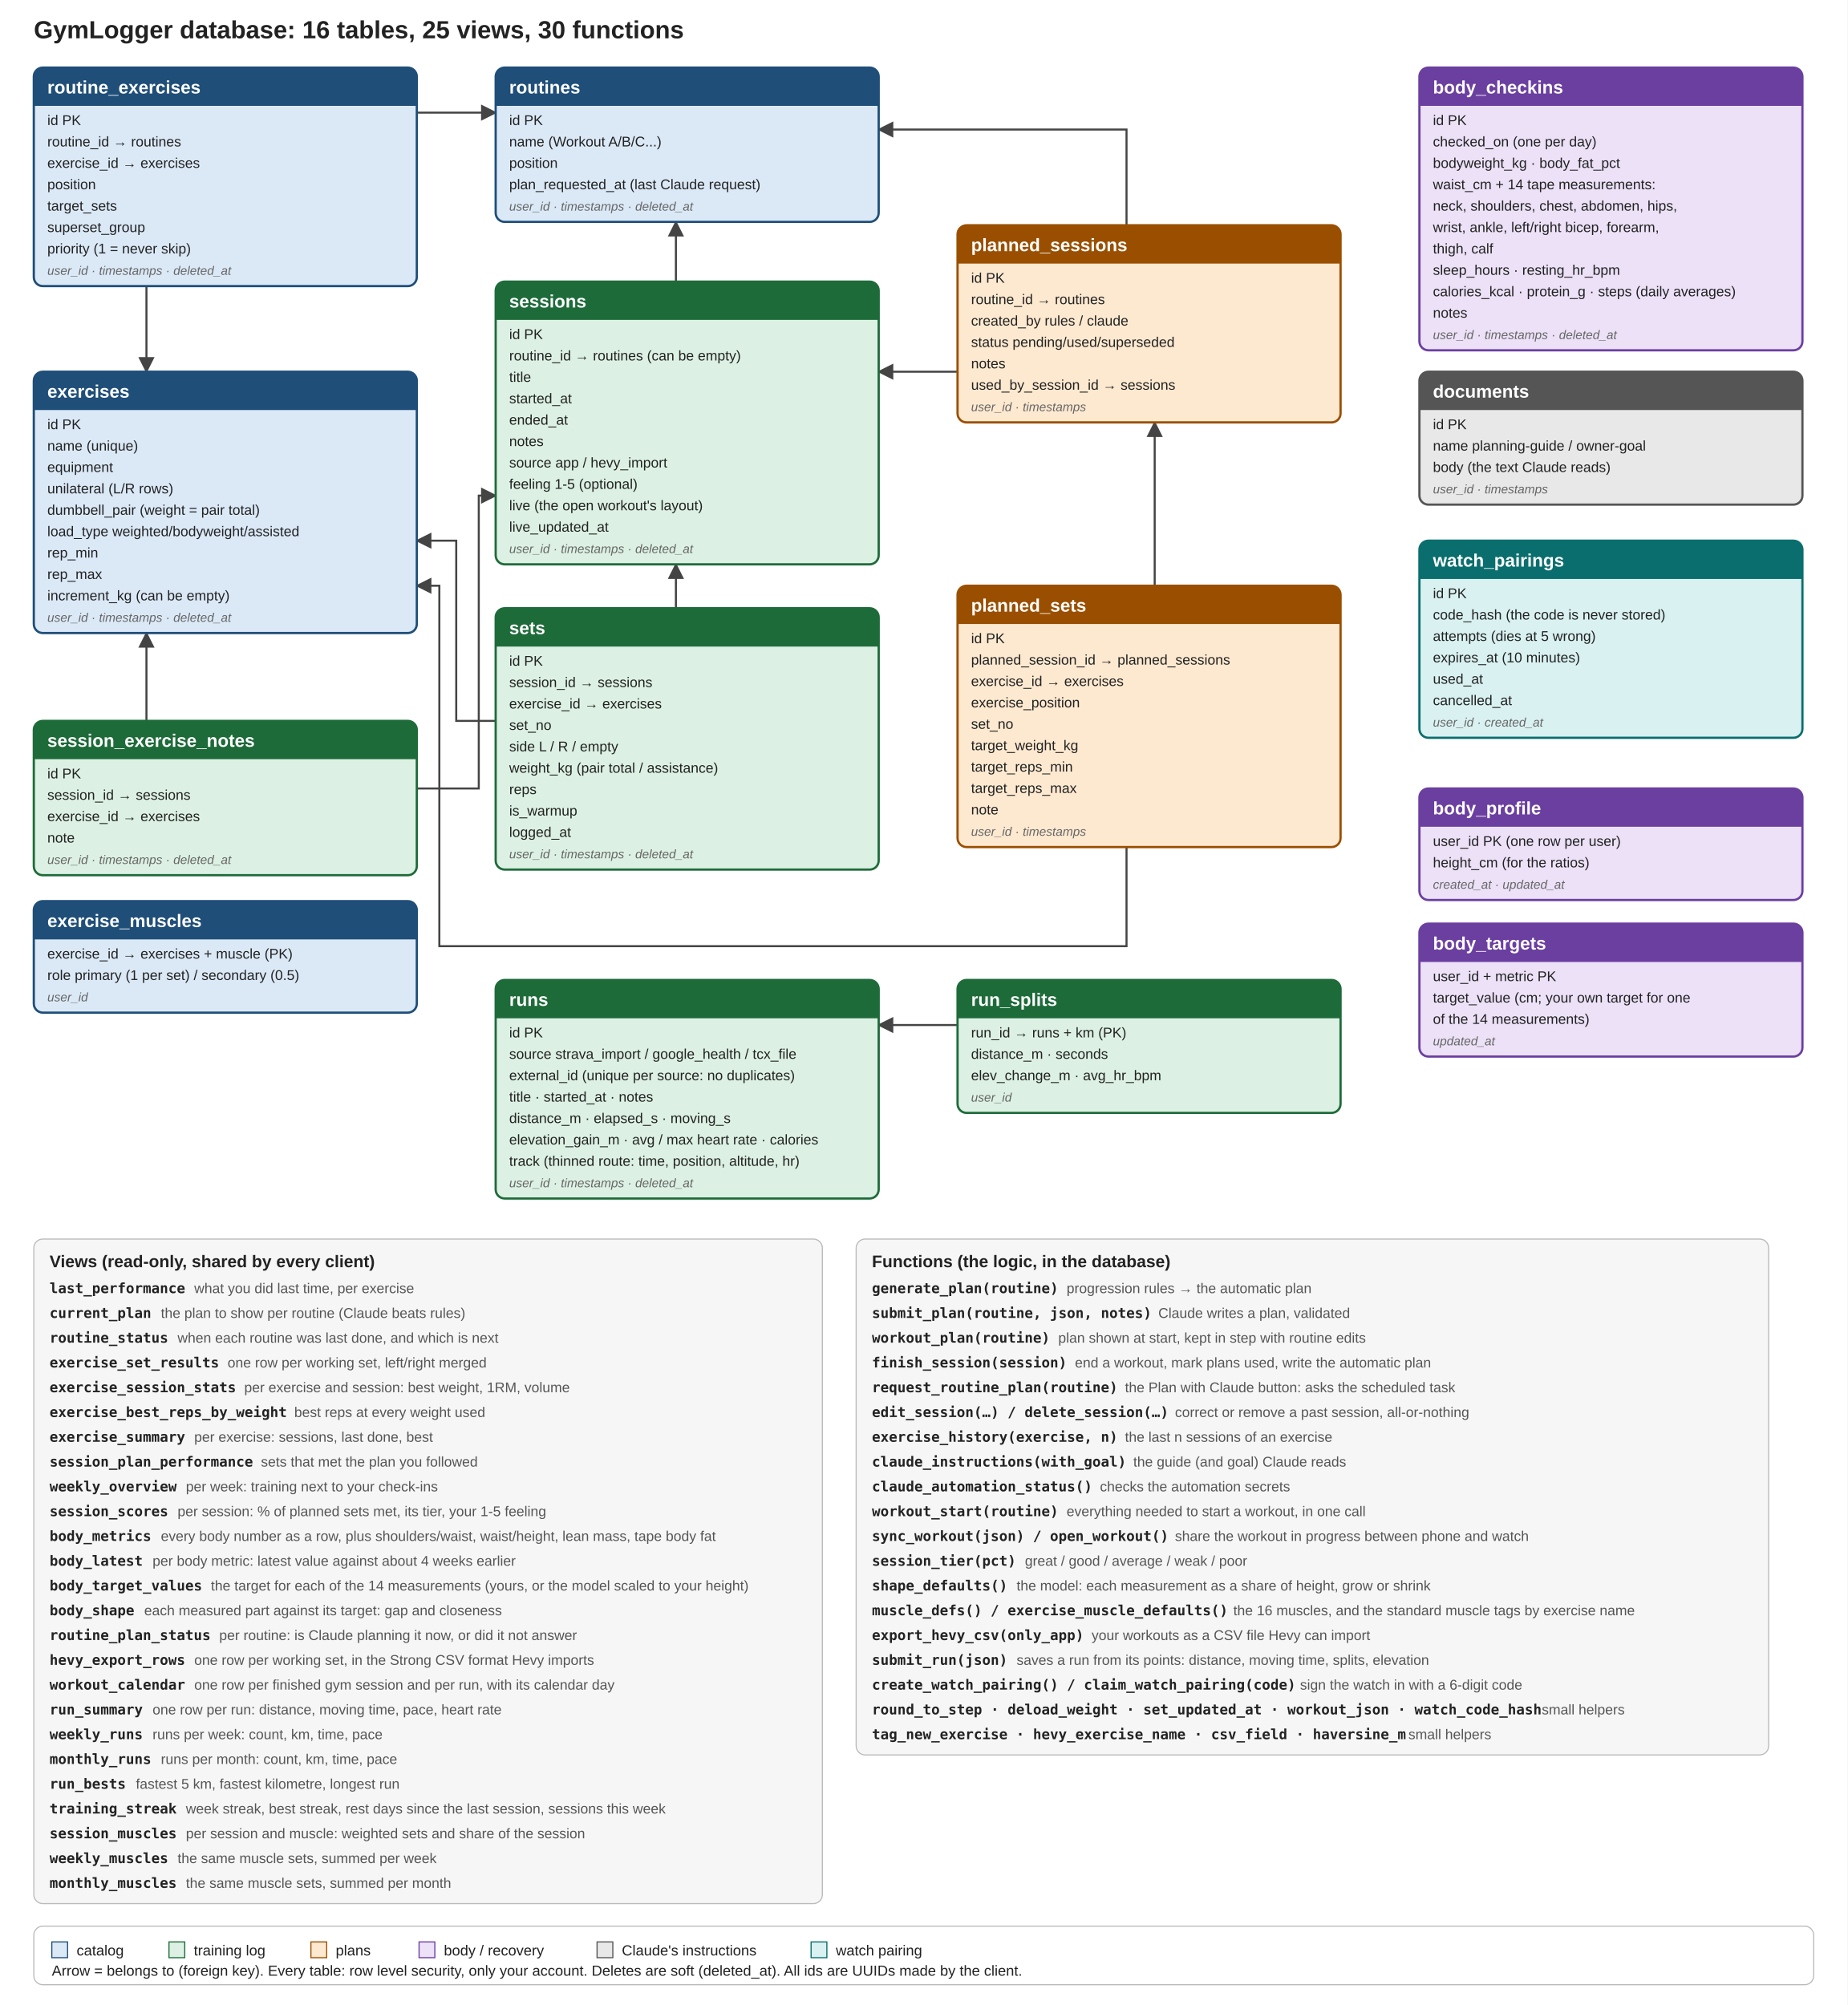
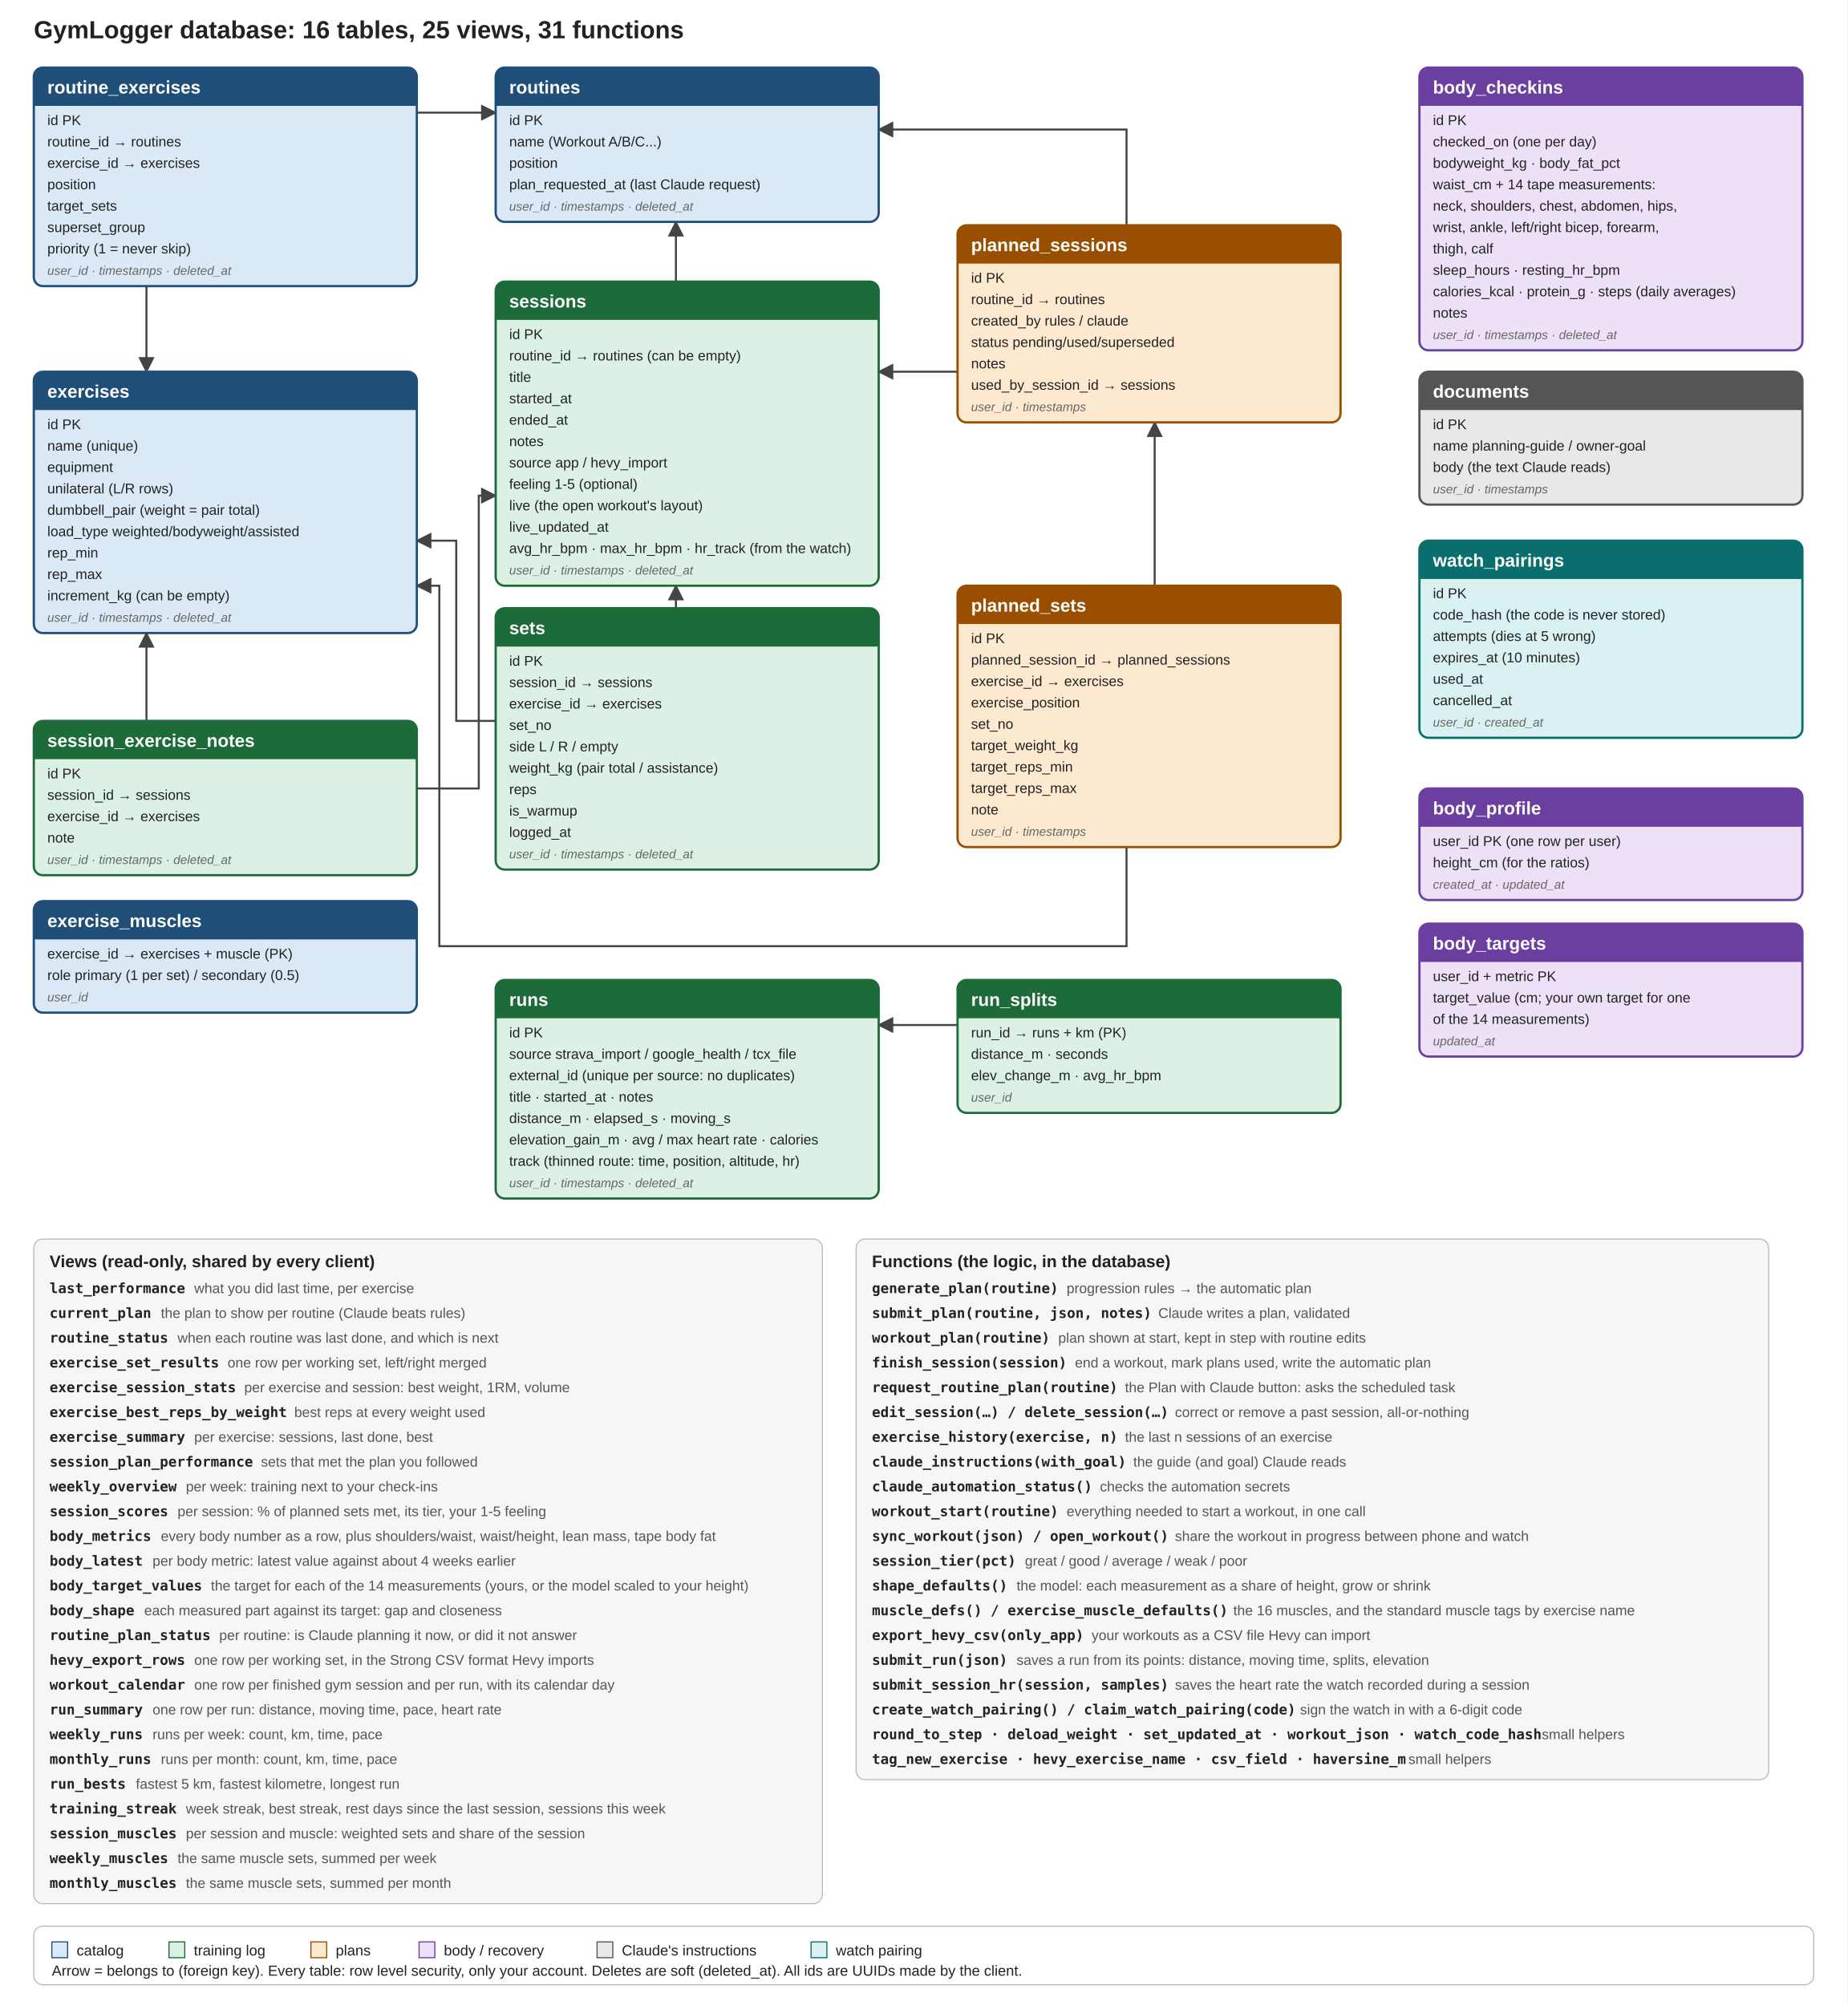
<svg xmlns="http://www.w3.org/2000/svg" width="1640" height="1780" viewBox="0 0 1640 1780" font-family="Segoe UI, Arial, sans-serif">
  <defs>
    <marker id="arr" viewBox="0 0 10 10" refX="9" refY="5" markerWidth="8" markerHeight="8" orient="auto">
      <path d="M0 0 L10 5 L0 10 z" fill="#444" />
    </marker>
  </defs>
  <rect width="1640" height="1780" fill="#fff" />
-   <text x="30" y="34" font-size="22" font-weight="700" fill="#222">GymLogger database: 16 tables, 25 views, 30 functions</text>
+   <text x="30" y="34" font-size="22" font-weight="700" fill="#222">GymLogger database: 16 tables, 25 views, 31 functions</text>
  <path d="M370 100 L440 100" fill="none" stroke="#444" stroke-width="1.8" marker-end="url(#arr)" />
  <path d="M130 254 L130 330" fill="none" stroke="#444" stroke-width="1.8" marker-end="url(#arr)" />
  <path d="M600 250 L600 197" fill="none" stroke="#444" stroke-width="1.8" marker-end="url(#arr)" />
-   <path d="M600 540 L600 501" fill="none" stroke="#444" stroke-width="1.8" marker-end="url(#arr)" />
+   <path d="M600 540 L600 520" fill="none" stroke="#444" stroke-width="1.8" marker-end="url(#arr)" />
  <path d="M440 640 L405 640 L405 480 L370 480" fill="none" stroke="#444" stroke-width="1.8" marker-end="url(#arr)" />
  <path d="M1000 200 L1000 115 L780 115" fill="none" stroke="#444" stroke-width="1.8" marker-end="url(#arr)" />
  <path d="M850 330 L780 330" fill="none" stroke="#444" stroke-width="1.8" marker-end="url(#arr)" />
  <path d="M1025 520 L1025 375" fill="none" stroke="#444" stroke-width="1.8" marker-end="url(#arr)" />
  <path d="M1000 752 L1000 840 L390 840 L390 520 L370 520" fill="none" stroke="#444" stroke-width="1.8" marker-end="url(#arr)" />
  <path d="M130 640 L130 562" fill="none" stroke="#444" stroke-width="1.8" marker-end="url(#arr)" />
  <path d="M370 700 L425 700 L425 440 L440 440" fill="none" stroke="#444" stroke-width="1.8" marker-end="url(#arr)" />
  <path d="M850 910 L780 910" fill="none" stroke="#444" stroke-width="1.8" marker-end="url(#arr)" />
  <rect x="30" y="60" width="340" height="194" rx="8" fill="#dbe9f7" stroke="#1f4e79" stroke-width="2" />
  <path d="M30 68 a8 8 0 0 1 8 -8 h324 a8 8 0 0 1 8 8 v26 h-340 z" fill="#1f4e79" />
  <text x="42" y="83" font-size="16" font-weight="700" fill="#fff">routine_exercises</text>
  <text x="42" y="111" font-size="12.5" fill="#222">id  PK</text>
  <text x="42" y="130" font-size="12.5" fill="#222">routine_id  → routines</text>
  <text x="42" y="149" font-size="12.5" fill="#222">exercise_id  → exercises</text>
  <text x="42" y="168" font-size="12.5" fill="#222">position</text>
  <text x="42" y="187" font-size="12.5" fill="#222">target_sets</text>
  <text x="42" y="206" font-size="12.5" fill="#222">superset_group</text>
  <text x="42" y="225" font-size="12.5" fill="#222">priority  (1 = never skip)</text>
  <text x="42" y="244" font-size="11" fill="#666" font-style="italic">user_id · timestamps · deleted_at</text>
  <rect x="30" y="330" width="340" height="232" rx="8" fill="#dbe9f7" stroke="#1f4e79" stroke-width="2" />
  <path d="M30 338 a8 8 0 0 1 8 -8 h324 a8 8 0 0 1 8 8 v26 h-340 z" fill="#1f4e79" />
  <text x="42" y="353" font-size="16" font-weight="700" fill="#fff">exercises</text>
  <text x="42" y="381" font-size="12.5" fill="#222">id  PK</text>
  <text x="42" y="400" font-size="12.5" fill="#222">name  (unique)</text>
  <text x="42" y="419" font-size="12.5" fill="#222">equipment</text>
  <text x="42" y="438" font-size="12.5" fill="#222">unilateral  (L/R rows)</text>
  <text x="42" y="457" font-size="12.5" fill="#222">dumbbell_pair  (weight = pair total)</text>
  <text x="42" y="476" font-size="12.5" fill="#222">load_type  weighted/bodyweight/assisted</text>
  <text x="42" y="495" font-size="12.5" fill="#222">rep_min</text>
  <text x="42" y="514" font-size="12.5" fill="#222">rep_max</text>
  <text x="42" y="533" font-size="12.5" fill="#222">increment_kg  (can be empty)</text>
  <text x="42" y="552" font-size="11" fill="#666" font-style="italic">user_id · timestamps · deleted_at</text>
  <rect x="30" y="640" width="340" height="137" rx="8" fill="#dcf1e3" stroke="#1e6b3a" stroke-width="2" />
  <path d="M30 648 a8 8 0 0 1 8 -8 h324 a8 8 0 0 1 8 8 v26 h-340 z" fill="#1e6b3a" />
  <text x="42" y="663" font-size="16" font-weight="700" fill="#fff">session_exercise_notes</text>
  <text x="42" y="691" font-size="12.5" fill="#222">id  PK</text>
  <text x="42" y="710" font-size="12.5" fill="#222">session_id  → sessions</text>
  <text x="42" y="729" font-size="12.5" fill="#222">exercise_id  → exercises</text>
  <text x="42" y="748" font-size="12.5" fill="#222">note</text>
  <text x="42" y="767" font-size="11" fill="#666" font-style="italic">user_id · timestamps · deleted_at</text>
  <rect x="440" y="60" width="340" height="137" rx="8" fill="#dbe9f7" stroke="#1f4e79" stroke-width="2" />
  <path d="M440 68 a8 8 0 0 1 8 -8 h324 a8 8 0 0 1 8 8 v26 h-340 z" fill="#1f4e79" />
  <text x="452" y="83" font-size="16" font-weight="700" fill="#fff">routines</text>
  <text x="452" y="111" font-size="12.5" fill="#222">id  PK</text>
  <text x="452" y="130" font-size="12.5" fill="#222">name  (Workout A/B/C...)</text>
  <text x="452" y="149" font-size="12.5" fill="#222">position</text>
  <text x="452" y="168" font-size="12.5" fill="#222">plan_requested_at  (last Claude request)</text>
  <text x="452" y="187" font-size="11" fill="#666" font-style="italic">user_id · timestamps · deleted_at</text>
-   <rect x="440" y="250" width="340" height="251" rx="8" fill="#dcf1e3" stroke="#1e6b3a" stroke-width="2" />
+   <rect x="440" y="250" width="340" height="270" rx="8" fill="#dcf1e3" stroke="#1e6b3a" stroke-width="2" />
  <path d="M440 258 a8 8 0 0 1 8 -8 h324 a8 8 0 0 1 8 8 v26 h-340 z" fill="#1e6b3a" />
  <text x="452" y="273" font-size="16" font-weight="700" fill="#fff">sessions</text>
  <text x="452" y="301" font-size="12.5" fill="#222">id  PK</text>
  <text x="452" y="320" font-size="12.5" fill="#222">routine_id  → routines  (can be empty)</text>
  <text x="452" y="339" font-size="12.5" fill="#222">title</text>
  <text x="452" y="358" font-size="12.5" fill="#222">started_at</text>
  <text x="452" y="377" font-size="12.5" fill="#222">ended_at</text>
  <text x="452" y="396" font-size="12.5" fill="#222">notes</text>
  <text x="452" y="415" font-size="12.5" fill="#222">source  app / hevy_import</text>
  <text x="452" y="434" font-size="12.5" fill="#222">feeling  1-5 (optional)</text>
  <text x="452" y="453" font-size="12.5" fill="#222">live  (the open workout's layout)</text>
  <text x="452" y="472" font-size="12.5" fill="#222">live_updated_at</text>
-   <text x="452" y="491" font-size="11" fill="#666" font-style="italic">user_id · timestamps · deleted_at</text>
+   <text x="452" y="491" font-size="12.5" fill="#222">avg_hr_bpm · max_hr_bpm · hr_track  (from the watch)</text>
+   <text x="452" y="510" font-size="11" fill="#666" font-style="italic">user_id · timestamps · deleted_at</text>
  <rect x="440" y="540" width="340" height="232" rx="8" fill="#dcf1e3" stroke="#1e6b3a" stroke-width="2" />
  <path d="M440 548 a8 8 0 0 1 8 -8 h324 a8 8 0 0 1 8 8 v26 h-340 z" fill="#1e6b3a" />
  <text x="452" y="563" font-size="16" font-weight="700" fill="#fff">sets</text>
  <text x="452" y="591" font-size="12.5" fill="#222">id  PK</text>
  <text x="452" y="610" font-size="12.5" fill="#222">session_id  → sessions</text>
  <text x="452" y="629" font-size="12.5" fill="#222">exercise_id  → exercises</text>
  <text x="452" y="648" font-size="12.5" fill="#222">set_no</text>
  <text x="452" y="667" font-size="12.5" fill="#222">side  L / R / empty</text>
  <text x="452" y="686" font-size="12.5" fill="#222">weight_kg  (pair total / assistance)</text>
  <text x="452" y="705" font-size="12.5" fill="#222">reps</text>
  <text x="452" y="724" font-size="12.5" fill="#222">is_warmup</text>
  <text x="452" y="743" font-size="12.5" fill="#222">logged_at</text>
  <text x="452" y="762" font-size="11" fill="#666" font-style="italic">user_id · timestamps · deleted_at</text>
  <rect x="850" y="200" width="340" height="175" rx="8" fill="#fde9d0" stroke="#9a4f00" stroke-width="2" />
  <path d="M850 208 a8 8 0 0 1 8 -8 h324 a8 8 0 0 1 8 8 v26 h-340 z" fill="#9a4f00" />
  <text x="862" y="223" font-size="16" font-weight="700" fill="#fff">planned_sessions</text>
  <text x="862" y="251" font-size="12.5" fill="#222">id  PK</text>
  <text x="862" y="270" font-size="12.5" fill="#222">routine_id  → routines</text>
  <text x="862" y="289" font-size="12.5" fill="#222">created_by  rules / claude</text>
  <text x="862" y="308" font-size="12.5" fill="#222">status  pending/used/superseded</text>
  <text x="862" y="327" font-size="12.5" fill="#222">notes</text>
  <text x="862" y="346" font-size="12.5" fill="#222">used_by_session_id  → sessions</text>
  <text x="862" y="365" font-size="11" fill="#666" font-style="italic">user_id · timestamps</text>
  <rect x="850" y="520" width="340" height="232" rx="8" fill="#fde9d0" stroke="#9a4f00" stroke-width="2" />
  <path d="M850 528 a8 8 0 0 1 8 -8 h324 a8 8 0 0 1 8 8 v26 h-340 z" fill="#9a4f00" />
  <text x="862" y="543" font-size="16" font-weight="700" fill="#fff">planned_sets</text>
  <text x="862" y="571" font-size="12.5" fill="#222">id  PK</text>
  <text x="862" y="590" font-size="12.5" fill="#222">planned_session_id  → planned_sessions</text>
  <text x="862" y="609" font-size="12.5" fill="#222">exercise_id  → exercises</text>
  <text x="862" y="628" font-size="12.5" fill="#222">exercise_position</text>
  <text x="862" y="647" font-size="12.5" fill="#222">set_no</text>
  <text x="862" y="666" font-size="12.5" fill="#222">target_weight_kg</text>
  <text x="862" y="685" font-size="12.5" fill="#222">target_reps_min</text>
  <text x="862" y="704" font-size="12.5" fill="#222">target_reps_max</text>
  <text x="862" y="723" font-size="12.5" fill="#222">note</text>
  <text x="862" y="742" font-size="11" fill="#666" font-style="italic">user_id · timestamps</text>
  <rect x="1260" y="60" width="340" height="251" rx="8" fill="#ece1f7" stroke="#6b3fa0" stroke-width="2" />
  <path d="M1260 68 a8 8 0 0 1 8 -8 h324 a8 8 0 0 1 8 8 v26 h-340 z" fill="#6b3fa0" />
  <text x="1272" y="83" font-size="16" font-weight="700" fill="#fff">body_checkins</text>
  <text x="1272" y="111" font-size="12.5" fill="#222">id  PK</text>
  <text x="1272" y="130" font-size="12.5" fill="#222">checked_on  (one per day)</text>
  <text x="1272" y="149" font-size="12.5" fill="#222">bodyweight_kg · body_fat_pct</text>
  <text x="1272" y="168" font-size="12.5" fill="#222">waist_cm + 14 tape measurements:</text>
  <text x="1272" y="187" font-size="12.5" fill="#222">  neck, shoulders, chest, abdomen, hips,</text>
  <text x="1272" y="206" font-size="12.5" fill="#222">  wrist, ankle, left/right bicep, forearm,</text>
  <text x="1272" y="225" font-size="12.5" fill="#222">  thigh, calf</text>
  <text x="1272" y="244" font-size="12.5" fill="#222">sleep_hours · resting_hr_bpm</text>
  <text x="1272" y="263" font-size="12.5" fill="#222">calories_kcal · protein_g · steps  (daily averages)</text>
  <text x="1272" y="282" font-size="12.5" fill="#222">notes</text>
  <text x="1272" y="301" font-size="11" fill="#666" font-style="italic">user_id · timestamps · deleted_at</text>
  <rect x="1260" y="330" width="340" height="118" rx="8" fill="#e8e8e8" stroke="#555555" stroke-width="2" />
  <path d="M1260 338 a8 8 0 0 1 8 -8 h324 a8 8 0 0 1 8 8 v26 h-340 z" fill="#555555" />
  <text x="1272" y="353" font-size="16" font-weight="700" fill="#fff">documents</text>
  <text x="1272" y="381" font-size="12.5" fill="#222">id  PK</text>
  <text x="1272" y="400" font-size="12.5" fill="#222">name  planning-guide / owner-goal</text>
  <text x="1272" y="419" font-size="12.5" fill="#222">body  (the text Claude reads)</text>
  <text x="1272" y="438" font-size="11" fill="#666" font-style="italic">user_id · timestamps</text>
  <rect x="1260" y="700" width="340" height="99" rx="8" fill="#ece1f7" stroke="#6b3fa0" stroke-width="2" />
  <path d="M1260 708 a8 8 0 0 1 8 -8 h324 a8 8 0 0 1 8 8 v26 h-340 z" fill="#6b3fa0" />
  <text x="1272" y="723" font-size="16" font-weight="700" fill="#fff">body_profile</text>
  <text x="1272" y="751" font-size="12.5" fill="#222">user_id  PK  (one row per user)</text>
  <text x="1272" y="770" font-size="12.5" fill="#222">height_cm  (for the ratios)</text>
  <text x="1272" y="789" font-size="11" fill="#666" font-style="italic">created_at · updated_at</text>
  <rect x="1260" y="820" width="340" height="118" rx="8" fill="#ece1f7" stroke="#6b3fa0" stroke-width="2" />
  <path d="M1260 828 a8 8 0 0 1 8 -8 h324 a8 8 0 0 1 8 8 v26 h-340 z" fill="#6b3fa0" />
  <text x="1272" y="843" font-size="16" font-weight="700" fill="#fff">body_targets</text>
  <text x="1272" y="871" font-size="12.5" fill="#222">user_id + metric  PK</text>
  <text x="1272" y="890" font-size="12.5" fill="#222">target_value  (cm; your own target for one</text>
  <text x="1272" y="909" font-size="12.5" fill="#222">  of the 14 measurements)</text>
  <text x="1272" y="928" font-size="11" fill="#666" font-style="italic">updated_at</text>
  <rect x="30" y="800" width="340" height="99" rx="8" fill="#dbe9f7" stroke="#1f4e79" stroke-width="2" />
  <path d="M30 808 a8 8 0 0 1 8 -8 h324 a8 8 0 0 1 8 8 v26 h-340 z" fill="#1f4e79" />
  <text x="42" y="823" font-size="16" font-weight="700" fill="#fff">exercise_muscles</text>
  <text x="42" y="851" font-size="12.5" fill="#222">exercise_id  → exercises  +  muscle  (PK)</text>
  <text x="42" y="870" font-size="12.5" fill="#222">role  primary (1 per set) / secondary (0.5)</text>
  <text x="42" y="889" font-size="11" fill="#666" font-style="italic">user_id</text>
  <rect x="440" y="870" width="340" height="194" rx="8" fill="#dcf1e3" stroke="#1e6b3a" stroke-width="2" />
  <path d="M440 878 a8 8 0 0 1 8 -8 h324 a8 8 0 0 1 8 8 v26 h-340 z" fill="#1e6b3a" />
  <text x="452" y="893" font-size="16" font-weight="700" fill="#fff">runs</text>
  <text x="452" y="921" font-size="12.5" fill="#222">id  PK</text>
  <text x="452" y="940" font-size="12.5" fill="#222">source  strava_import / google_health / tcx_file</text>
  <text x="452" y="959" font-size="12.5" fill="#222">external_id  (unique per source: no duplicates)</text>
  <text x="452" y="978" font-size="12.5" fill="#222">title · started_at · notes</text>
  <text x="452" y="997" font-size="12.5" fill="#222">distance_m · elapsed_s · moving_s</text>
  <text x="452" y="1016" font-size="12.5" fill="#222">elevation_gain_m · avg / max heart rate · calories</text>
  <text x="452" y="1035" font-size="12.5" fill="#222">track  (thinned route: time, position, altitude, hr)</text>
  <text x="452" y="1054" font-size="11" fill="#666" font-style="italic">user_id · timestamps · deleted_at</text>
  <rect x="850" y="870" width="340" height="118" rx="8" fill="#dcf1e3" stroke="#1e6b3a" stroke-width="2" />
  <path d="M850 878 a8 8 0 0 1 8 -8 h324 a8 8 0 0 1 8 8 v26 h-340 z" fill="#1e6b3a" />
  <text x="862" y="893" font-size="16" font-weight="700" fill="#fff">run_splits</text>
  <text x="862" y="921" font-size="12.5" fill="#222">run_id  → runs  +  km  (PK)</text>
  <text x="862" y="940" font-size="12.5" fill="#222">distance_m · seconds</text>
  <text x="862" y="959" font-size="12.5" fill="#222">elev_change_m · avg_hr_bpm</text>
  <text x="862" y="978" font-size="11" fill="#666" font-style="italic">user_id</text>
  <rect x="1260" y="480" width="340" height="175" rx="8" fill="#d9f1f1" stroke="#0b6e6e" stroke-width="2" />
  <path d="M1260 488 a8 8 0 0 1 8 -8 h324 a8 8 0 0 1 8 8 v26 h-340 z" fill="#0b6e6e" />
  <text x="1272" y="503" font-size="16" font-weight="700" fill="#fff">watch_pairings</text>
  <text x="1272" y="531" font-size="12.5" fill="#222">id  PK</text>
  <text x="1272" y="550" font-size="12.5" fill="#222">code_hash  (the code is never stored)</text>
  <text x="1272" y="569" font-size="12.5" fill="#222">attempts  (dies at 5 wrong)</text>
  <text x="1272" y="588" font-size="12.5" fill="#222">expires_at  (10 minutes)</text>
  <text x="1272" y="607" font-size="12.5" fill="#222">used_at</text>
  <text x="1272" y="626" font-size="12.5" fill="#222">cancelled_at</text>
  <text x="1272" y="645" font-size="11" fill="#666" font-style="italic">user_id · created_at</text>
  <rect x="30" y="1100" width="700" height="590" rx="8" fill="#f6f6f6" stroke="#bbb" />
  <text x="44" y="1125" font-size="15" font-weight="700" fill="#222">Views  (read-only, shared by every client)</text>
  <text x="44" y="1148" font-size="12.5" font-weight="700" fill="#222" font-family="Consolas, monospace">last_performance</text>
  <text x="172.4" y="1148" font-size="12.5" fill="#555">what you did last time, per exercise</text>
  <text x="44" y="1170" font-size="12.5" font-weight="700" fill="#222" font-family="Consolas, monospace">current_plan</text>
  <text x="142.8" y="1170" font-size="12.5" fill="#555">the plan to show per routine (Claude beats rules)</text>
  <text x="44" y="1192" font-size="12.5" font-weight="700" fill="#222" font-family="Consolas, monospace">routine_status</text>
  <text x="157.6" y="1192" font-size="12.5" fill="#555">when each routine was last done, and which is next</text>
  <text x="44" y="1214" font-size="12.5" font-weight="700" fill="#222" font-family="Consolas, monospace">exercise_set_results</text>
  <text x="202.0" y="1214" font-size="12.5" fill="#555">one row per working set, left/right merged</text>
  <text x="44" y="1236" font-size="12.5" font-weight="700" fill="#222" font-family="Consolas, monospace">exercise_session_stats</text>
  <text x="216.8" y="1236" font-size="12.5" fill="#555">per exercise and session: best weight, 1RM, volume</text>
  <text x="44" y="1258" font-size="12.5" font-weight="700" fill="#222" font-family="Consolas, monospace">exercise_best_reps_by_weight</text>
  <text x="261.2" y="1258" font-size="12.5" fill="#555">best reps at every weight used</text>
  <text x="44" y="1280" font-size="12.5" font-weight="700" fill="#222" font-family="Consolas, monospace">exercise_summary</text>
  <text x="172.4" y="1280" font-size="12.5" fill="#555">per exercise: sessions, last done, best</text>
  <text x="44" y="1302" font-size="12.5" font-weight="700" fill="#222" font-family="Consolas, monospace">session_plan_performance</text>
  <text x="231.6" y="1302" font-size="12.5" fill="#555">sets that met the plan you followed</text>
  <text x="44" y="1324" font-size="12.5" font-weight="700" fill="#222" font-family="Consolas, monospace">weekly_overview</text>
  <text x="165.0" y="1324" font-size="12.5" fill="#555">per week: training next to your check-ins</text>
  <text x="44" y="1346" font-size="12.5" font-weight="700" fill="#222" font-family="Consolas, monospace">session_scores</text>
  <text x="157.6" y="1346" font-size="12.5" fill="#555">per session: % of planned sets met, its tier, your 1-5 feeling</text>
  <text x="44" y="1368" font-size="12.5" font-weight="700" fill="#222" font-family="Consolas, monospace">body_metrics</text>
  <text x="142.8" y="1368" font-size="12.5" fill="#555">every body number as a row, plus shoulders/waist, waist/height, lean mass, tape body fat</text>
  <text x="44" y="1390" font-size="12.5" font-weight="700" fill="#222" font-family="Consolas, monospace">body_latest</text>
  <text x="135.4" y="1390" font-size="12.5" fill="#555">per body metric: latest value against about 4 weeks earlier</text>
  <text x="44" y="1412" font-size="12.5" font-weight="700" fill="#222" font-family="Consolas, monospace">body_target_values</text>
  <text x="187.2" y="1412" font-size="12.5" fill="#555">the target for each of the 14 measurements (yours, or the model scaled to your height)</text>
  <text x="44" y="1434" font-size="12.5" font-weight="700" fill="#222" font-family="Consolas, monospace">body_shape</text>
  <text x="128.0" y="1434" font-size="12.5" fill="#555">each measured part against its target: gap and closeness</text>
  <text x="44" y="1456" font-size="12.5" font-weight="700" fill="#222" font-family="Consolas, monospace">routine_plan_status</text>
  <text x="194.6" y="1456" font-size="12.5" fill="#555">per routine: is Claude planning it now, or did it not answer</text>
  <text x="44" y="1478" font-size="12.5" font-weight="700" fill="#222" font-family="Consolas, monospace">hevy_export_rows</text>
  <text x="172.4" y="1478" font-size="12.5" fill="#555">one row per working set, in the Strong CSV format Hevy imports</text>
  <text x="44" y="1500" font-size="12.5" font-weight="700" fill="#222" font-family="Consolas, monospace">workout_calendar</text>
  <text x="172.4" y="1500" font-size="12.5" fill="#555">one row per finished gym session and per run, with its calendar day</text>
  <text x="44" y="1522" font-size="12.5" font-weight="700" fill="#222" font-family="Consolas, monospace">run_summary</text>
  <text x="135.4" y="1522" font-size="12.5" fill="#555">one row per run: distance, moving time, pace, heart rate</text>
  <text x="44" y="1544" font-size="12.5" font-weight="700" fill="#222" font-family="Consolas, monospace">weekly_runs</text>
  <text x="135.4" y="1544" font-size="12.5" fill="#555">runs per week: count, km, time, pace</text>
  <text x="44" y="1566" font-size="12.5" font-weight="700" fill="#222" font-family="Consolas, monospace">monthly_runs</text>
  <text x="142.8" y="1566" font-size="12.5" fill="#555">runs per month: count, km, time, pace</text>
  <text x="44" y="1588" font-size="12.5" font-weight="700" fill="#222" font-family="Consolas, monospace">run_bests</text>
  <text x="120.6" y="1588" font-size="12.5" fill="#555">fastest 5 km, fastest kilometre, longest run</text>
  <text x="44" y="1610" font-size="12.5" font-weight="700" fill="#222" font-family="Consolas, monospace">training_streak</text>
  <text x="165.0" y="1610" font-size="12.5" fill="#555">week streak, best streak, rest days since the last session, sessions this week</text>
  <text x="44" y="1632" font-size="12.5" font-weight="700" fill="#222" font-family="Consolas, monospace">session_muscles</text>
  <text x="165.0" y="1632" font-size="12.5" fill="#555">per session and muscle: weighted sets and share of the session</text>
  <text x="44" y="1654" font-size="12.5" font-weight="700" fill="#222" font-family="Consolas, monospace">weekly_muscles</text>
  <text x="157.6" y="1654" font-size="12.5" fill="#555">the same muscle sets, summed per week</text>
  <text x="44" y="1676" font-size="12.5" font-weight="700" fill="#222" font-family="Consolas, monospace">monthly_muscles</text>
  <text x="165.0" y="1676" font-size="12.5" fill="#555">the same muscle sets, summed per month</text>
-   <rect x="760" y="1100" width="810" height="458" rx="8" fill="#f6f6f6" stroke="#bbb" />
+   <rect x="760" y="1100" width="810" height="480" rx="8" fill="#f6f6f6" stroke="#bbb" />
  <text x="774" y="1125" font-size="15" font-weight="700" fill="#222">Functions  (the logic, in the database)</text>
  <text x="774" y="1148" font-size="12.5" font-weight="700" fill="#222" font-family="Consolas, monospace">generate_plan(routine)</text>
  <text x="946.8" y="1148" font-size="12.5" fill="#555">progression rules → the automatic plan</text>
  <text x="774" y="1170" font-size="12.5" font-weight="700" fill="#222" font-family="Consolas, monospace">submit_plan(routine, json, notes)</text>
  <text x="1028.2" y="1170" font-size="12.5" fill="#555">Claude writes a plan, validated</text>
  <text x="774" y="1192" font-size="12.5" font-weight="700" fill="#222" font-family="Consolas, monospace">workout_plan(routine)</text>
  <text x="939.4" y="1192" font-size="12.5" fill="#555">plan shown at start, kept in step with routine edits</text>
  <text x="774" y="1214" font-size="12.5" font-weight="700" fill="#222" font-family="Consolas, monospace">finish_session(session)</text>
  <text x="954.2" y="1214" font-size="12.5" fill="#555">end a workout, mark plans used, write the automatic plan</text>
  <text x="774" y="1236" font-size="12.5" font-weight="700" fill="#222" font-family="Consolas, monospace">request_routine_plan(routine)</text>
  <text x="998.6" y="1236" font-size="12.5" fill="#555">the Plan with Claude button: asks the scheduled task</text>
  <text x="774" y="1258" font-size="12.5" font-weight="700" fill="#222" font-family="Consolas, monospace">edit_session(…) / delete_session(…)</text>
  <text x="1043.0" y="1258" font-size="12.5" fill="#555">correct or remove a past session, all-or-nothing</text>
  <text x="774" y="1280" font-size="12.5" font-weight="700" fill="#222" font-family="Consolas, monospace">exercise_history(exercise, n)</text>
  <text x="998.6" y="1280" font-size="12.5" fill="#555">the last n sessions of an exercise</text>
  <text x="774" y="1302" font-size="12.5" font-weight="700" fill="#222" font-family="Consolas, monospace">claude_instructions(with_goal)</text>
  <text x="1006.0" y="1302" font-size="12.5" fill="#555">the guide (and goal) Claude reads</text>
  <text x="774" y="1324" font-size="12.5" font-weight="700" fill="#222" font-family="Consolas, monospace">claude_automation_status()</text>
  <text x="976.4" y="1324" font-size="12.5" fill="#555">checks the automation secrets</text>
  <text x="774" y="1346" font-size="12.5" font-weight="700" fill="#222" font-family="Consolas, monospace">workout_start(routine)</text>
  <text x="946.8" y="1346" font-size="12.5" fill="#555">everything needed to start a workout, in one call</text>
  <text x="774" y="1368" font-size="12.5" font-weight="700" fill="#222" font-family="Consolas, monospace">sync_workout(json) / open_workout()</text>
  <text x="1043.0" y="1368" font-size="12.5" fill="#555">share the workout in progress between phone and watch</text>
  <text x="774" y="1390" font-size="12.5" font-weight="700" fill="#222" font-family="Consolas, monospace">session_tier(pct)</text>
  <text x="909.8" y="1390" font-size="12.5" fill="#555">great / good / average / weak / poor</text>
  <text x="774" y="1412" font-size="12.5" font-weight="700" fill="#222" font-family="Consolas, monospace">shape_defaults()</text>
  <text x="902.4" y="1412" font-size="12.5" fill="#555">the model: each measurement as a share of height, grow or shrink</text>
  <text x="774" y="1434" font-size="12.5" font-weight="700" fill="#222" font-family="Consolas, monospace">muscle_defs() / exercise_muscle_defaults()</text>
  <text x="1094.8" y="1434" font-size="12.5" fill="#555">the 16 muscles, and the standard muscle tags by exercise name</text>
  <text x="774" y="1456" font-size="12.5" font-weight="700" fill="#222" font-family="Consolas, monospace">export_hevy_csv(only_app)</text>
  <text x="969.0" y="1456" font-size="12.5" fill="#555">your workouts as a CSV file Hevy can import</text>
  <text x="774" y="1478" font-size="12.5" font-weight="700" fill="#222" font-family="Consolas, monospace">submit_run(json)</text>
  <text x="902.4" y="1478" font-size="12.5" fill="#555">saves a run from its points: distance, moving time, splits, elevation</text>
-   <text x="774" y="1500" font-size="12.5" font-weight="700" fill="#222" font-family="Consolas, monospace">create_watch_pairing() / claim_watch_pairing(code)</text>
-   <text x="1154.0" y="1500" font-size="12.5" fill="#555">sign the watch in with a 6-digit code</text>
-   <text x="774" y="1522" font-size="12.5" font-weight="700" fill="#222" font-family="Consolas, monospace">round_to_step · deload_weight · set_updated_at · workout_json · watch_code_hash</text>
-   <text x="1368.6" y="1522" font-size="12.5" fill="#555">small helpers</text>
-   <text x="774" y="1544" font-size="12.5" font-weight="700" fill="#222" font-family="Consolas, monospace">tag_new_exercise · hevy_exercise_name · csv_field · haversine_m</text>
-   <text x="1250.2" y="1544" font-size="12.5" fill="#555">small helpers</text>
+   <text x="774" y="1500" font-size="12.5" font-weight="700" fill="#222" font-family="Consolas, monospace">submit_session_hr(session, samples)</text>
+   <text x="1043.0" y="1500" font-size="12.5" fill="#555">saves the heart rate the watch recorded during a session</text>
+   <text x="774" y="1522" font-size="12.5" font-weight="700" fill="#222" font-family="Consolas, monospace">create_watch_pairing() / claim_watch_pairing(code)</text>
+   <text x="1154.0" y="1522" font-size="12.5" fill="#555">sign the watch in with a 6-digit code</text>
+   <text x="774" y="1544" font-size="12.5" font-weight="700" fill="#222" font-family="Consolas, monospace">round_to_step · deload_weight · set_updated_at · workout_json · watch_code_hash</text>
+   <text x="1368.6" y="1544" font-size="12.5" fill="#555">small helpers</text>
+   <text x="774" y="1566" font-size="12.5" font-weight="700" fill="#222" font-family="Consolas, monospace">tag_new_exercise · hevy_exercise_name · csv_field · haversine_m</text>
+   <text x="1250.2" y="1566" font-size="12.5" fill="#555">small helpers</text>
  <g font-size="13" fill="#222">
    <rect x="30" y="1710" width="1580" height="52" rx="8" fill="#fff" stroke="#bbb" />
    <rect x="46" y="1724" width="14" height="14" fill="#dbe9f7" stroke="#1f4e79" />
    <text x="68" y="1736">catalog</text>
    <rect x="150" y="1724" width="14" height="14" fill="#dcf1e3" stroke="#1e6b3a" />
    <text x="172" y="1736">training log</text>
    <rect x="276" y="1724" width="14" height="14" fill="#fde9d0" stroke="#9a4f00" />
    <text x="298" y="1736">plans</text>
    <rect x="372" y="1724" width="14" height="14" fill="#ece1f7" stroke="#6b3fa0" />
    <text x="394" y="1736">body / recovery</text>
    <rect x="530" y="1724" width="14" height="14" fill="#e8e8e8" stroke="#555555" />
    <text x="552" y="1736">Claude's instructions</text>
    <rect x="720" y="1724" width="14" height="14" fill="#d9f1f1" stroke="#0b6e6e" />
    <text x="742" y="1736">watch pairing</text>
    <text x="46" y="1754">Arrow = belongs to (foreign key). Every table: row level security, only your account. Deletes are soft (deleted_at). All ids are UUIDs made by the client.</text>
  </g>
</svg>
